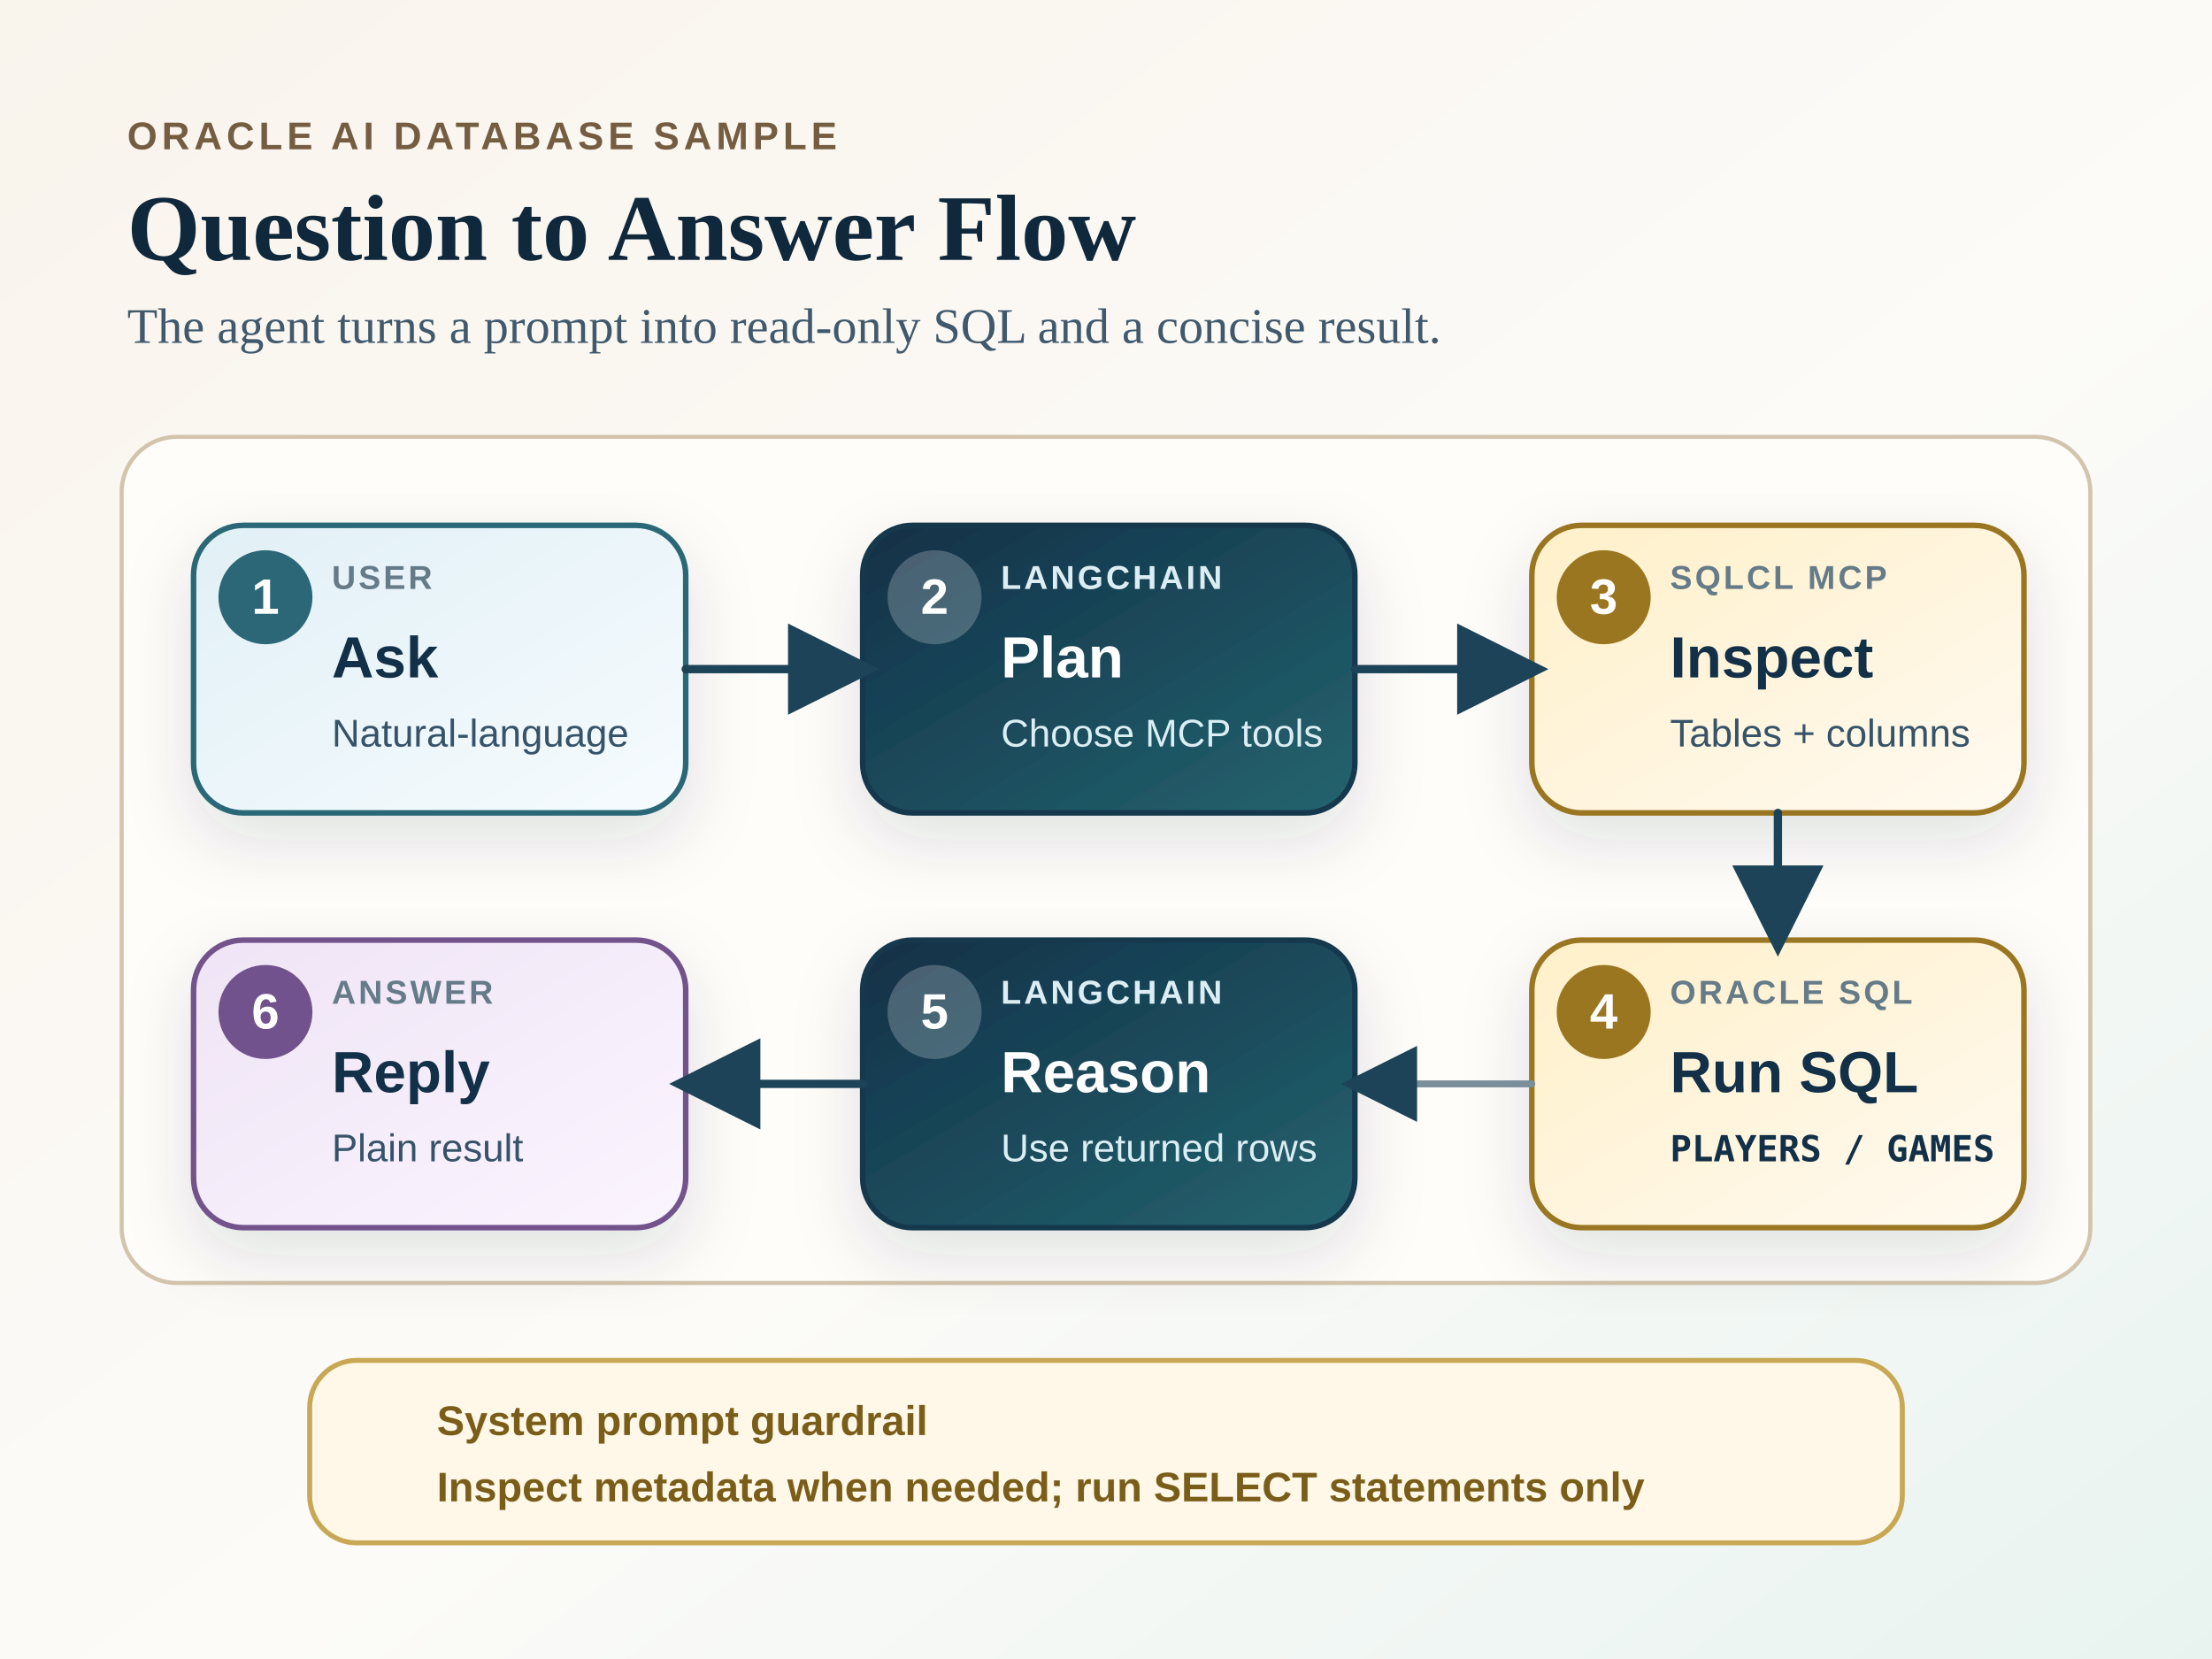
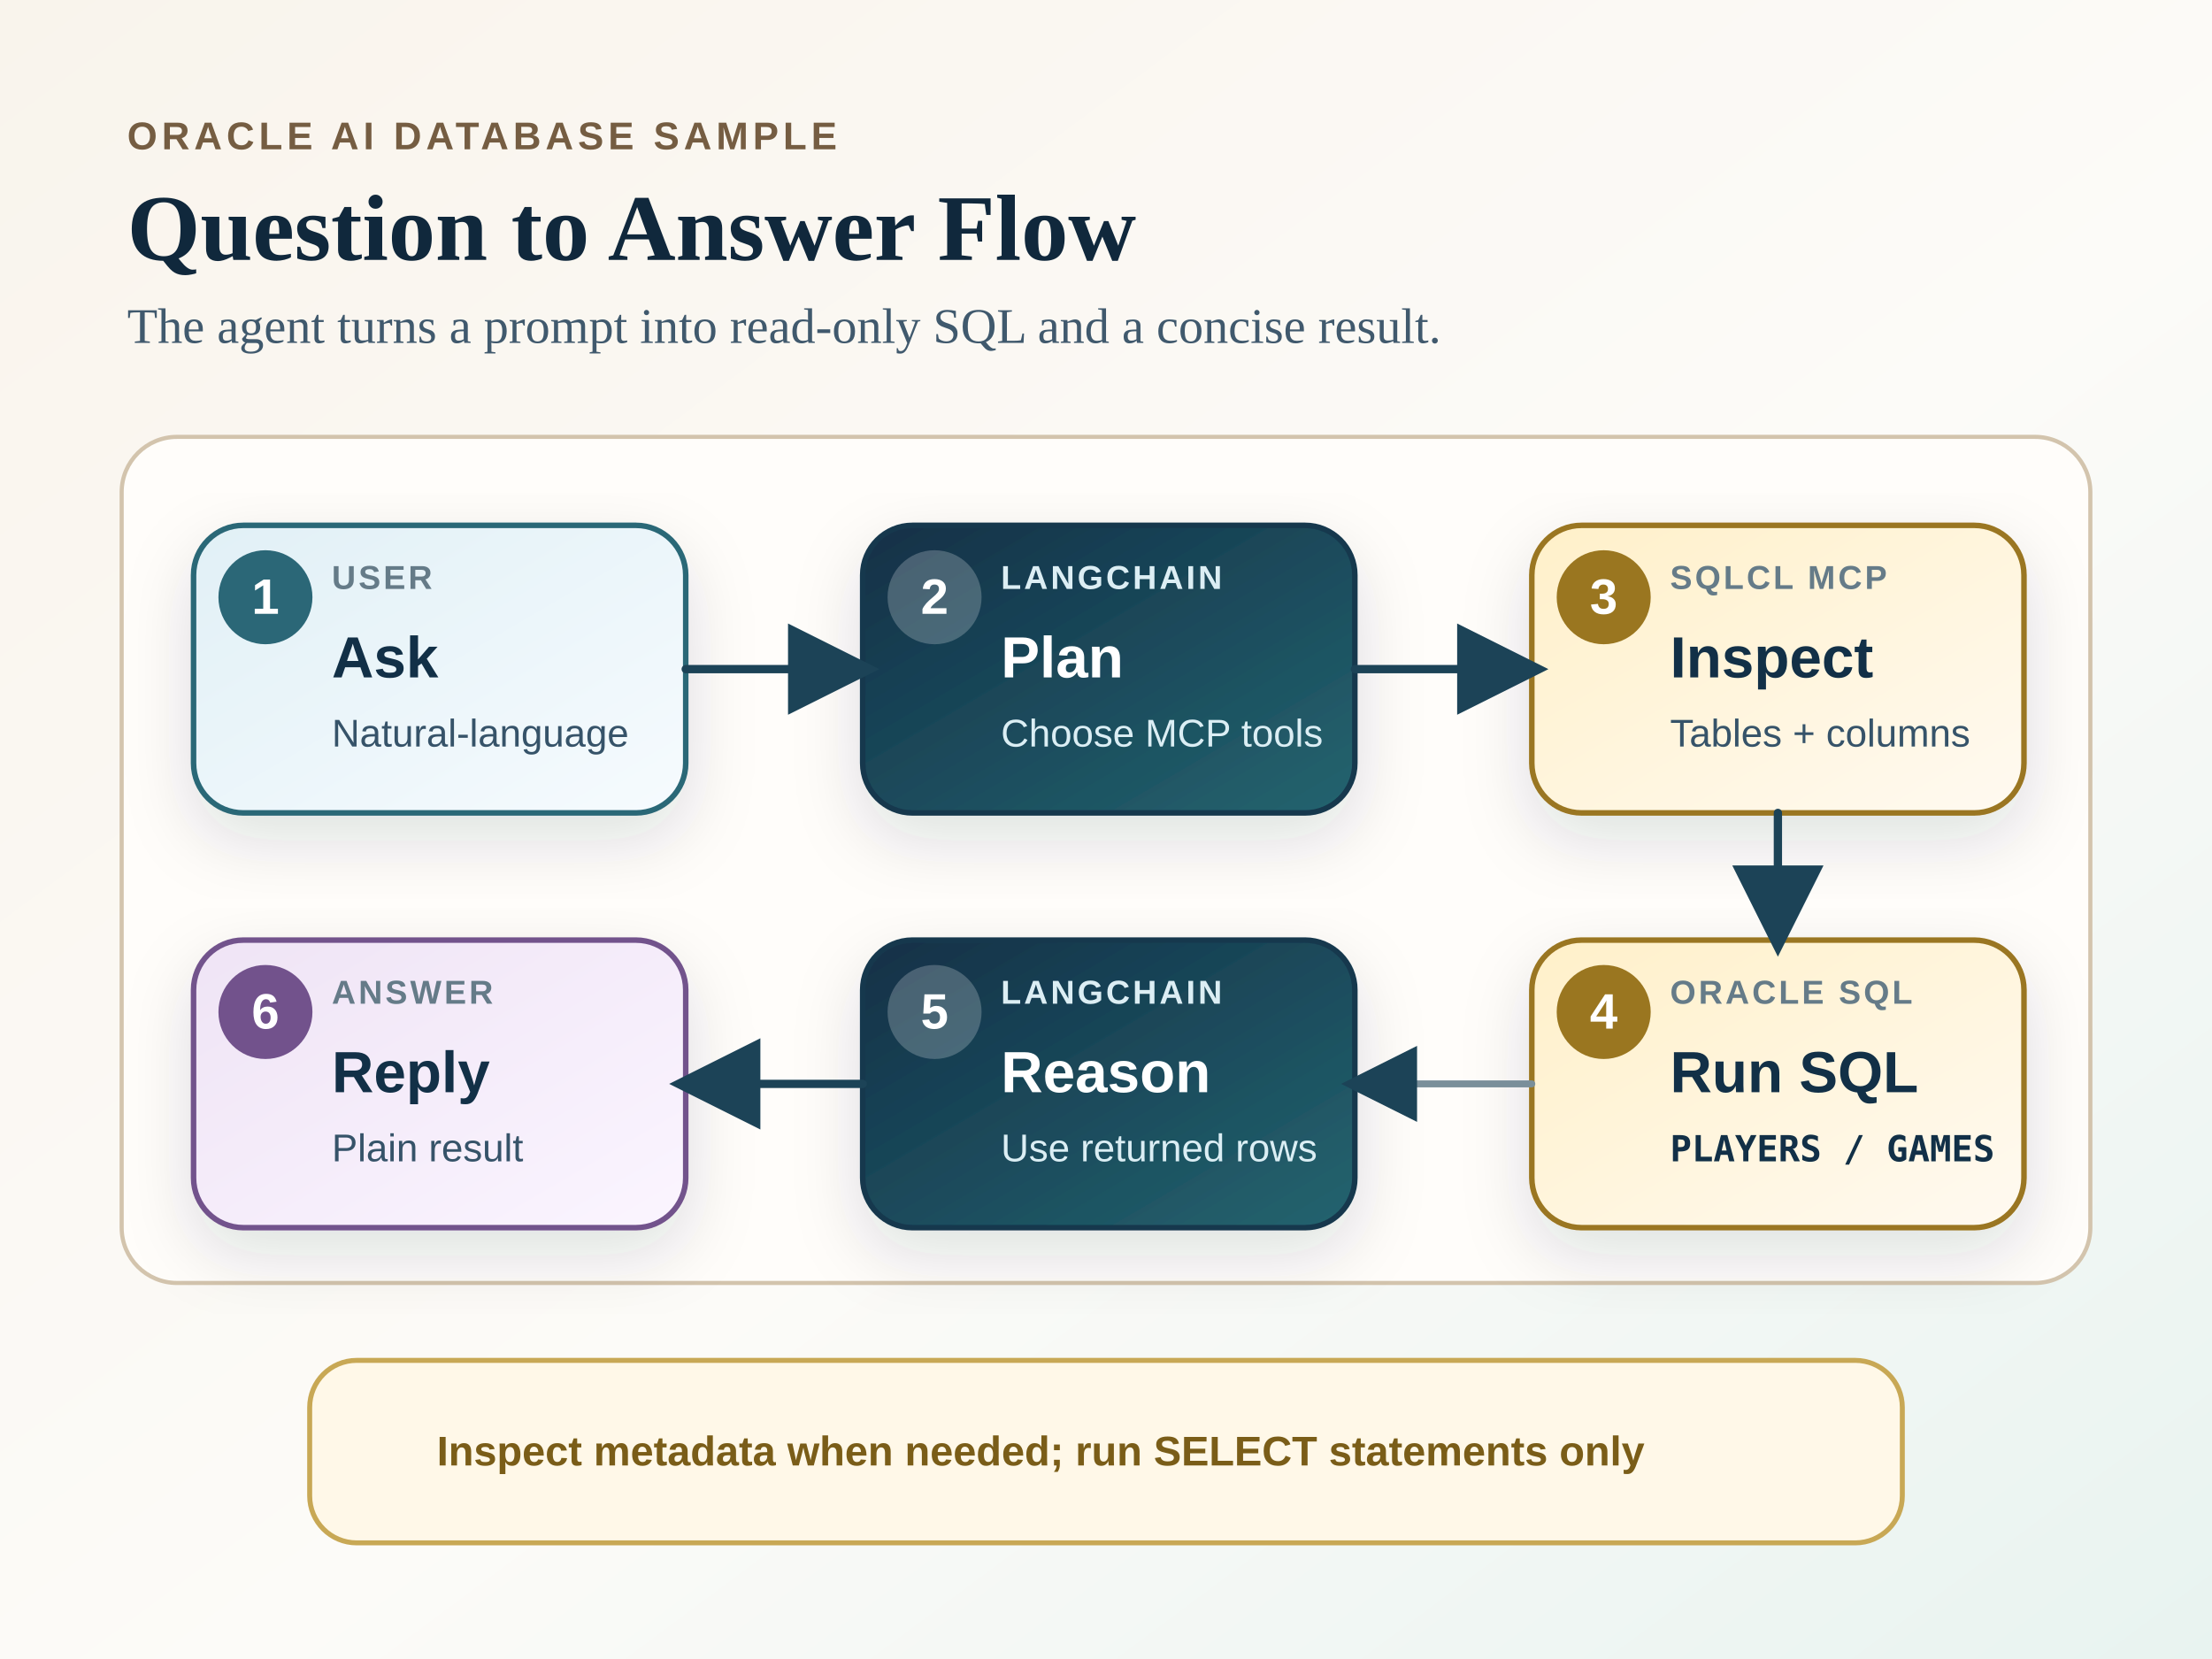
<svg xmlns="http://www.w3.org/2000/svg" width="800" height="600" viewBox="0 0 800 600" role="img" aria-labelledby="title desc">
  <defs>
    <linearGradient id="bg" x1="0%" y1="0%" x2="100%" y2="100%">
      <stop offset="0%" stop-color="#f9f4ec" />
      <stop offset="56%" stop-color="#fcfbf8" />
      <stop offset="100%" stop-color="#e8f3f0" />
    </linearGradient>
    <linearGradient id="prompt" x1="0%" y1="0%" x2="100%" y2="100%">
      <stop offset="0%" stop-color="#e1f0f6" />
      <stop offset="100%" stop-color="#f6fbfe" />
    </linearGradient>
    <linearGradient id="agent" x1="0%" y1="0%" x2="100%" y2="100%">
      <stop offset="0%" stop-color="#123047" />
      <stop offset="100%" stop-color="#24646f" />
    </linearGradient>
    <linearGradient id="sql" x1="0%" y1="0%" x2="100%" y2="100%">
      <stop offset="0%" stop-color="#fff0c9" />
      <stop offset="100%" stop-color="#fffaf1" />
    </linearGradient>
    <linearGradient id="answer" x1="0%" y1="0%" x2="100%" y2="100%">
      <stop offset="0%" stop-color="#efe4f5" />
      <stop offset="100%" stop-color="#fbf5ff" />
    </linearGradient>
    <filter id="shadow" x="-20%" y="-20%" width="140%" height="150%">
      <feDropShadow dx="0" dy="9" stdDeviation="12" flood-color="#173247" flood-opacity="0.13" />
    </filter>
    <marker id="arrow" markerWidth="11" markerHeight="11" refX="9" refY="5.5" orient="auto">
      <path d="M0 0L11 5.5L0 11Z" fill="#1c4357" />
    </marker>
    <style>
      .frame { fill: url(#bg); }
      .title { font: 700 34px Georgia, "Times New Roman", serif; fill: #10283c; }
      .subtitle { font: 400 18px Georgia, "Times New Roman", serif; fill: #40596d; }
      .eyebrow { font: 700 14px Arial, sans-serif; letter-spacing: 1.6px; fill: #755d42; }
      .lane { fill: #fffdfa; stroke: #d3c4ad; stroke-width: 1.5; rx: 20; ry: 20; }
      .step-blue { fill: url(#prompt); stroke: #2b6777; stroke-width: 2; rx: 18; ry: 18; filter: url(#shadow); }
      .step-agent { fill: url(#agent); stroke: #16384e; stroke-width: 2; rx: 18; ry: 18; filter: url(#shadow); }
      .step-sql { fill: url(#sql); stroke: #9a7620; stroke-width: 2; rx: 18; ry: 18; filter: url(#shadow); }
      .step-answer { fill: url(#answer); stroke: #72528c; stroke-width: 2; rx: 18; ry: 18; filter: url(#shadow); }
      .num { font: 700 18px Arial, sans-serif; fill: #ffffff; }
      .num-dark { font: 700 18px Arial, sans-serif; fill: #123047; }
      .label { font: 700 12px Arial, sans-serif; letter-spacing: 1px; fill: #657b88; }
      .label-light { font: 700 12px Arial, sans-serif; letter-spacing: 1px; fill: #dceef4; }
      .step-title { font: 700 21px Arial, sans-serif; fill: #123047; }
      .step-title-light { font: 700 21px Arial, sans-serif; fill: #ffffff; }
      .body { font: 500 14px Arial, sans-serif; fill: #365369; }
      .body-light { font: 500 14px Arial, sans-serif; fill: #dbeef4; }
      .code { font: 700 13px "SFMono-Regular", Consolas, monospace; fill: #123047; }
      .guard { font: 700 15px Arial, sans-serif; fill: #7a5d18; }
      .line { stroke: #1c4357; stroke-width: 3; fill: none; stroke-linecap: round; stroke-linejoin: round; marker-end: url(#arrow); }
      .thin { stroke: #7a8f9a; stroke-width: 2.5; fill: none; stroke-linecap: round; stroke-linejoin: round; marker-end: url(#arrow); }
      .circle-blue { fill: #2b6777; }
      .circle-dark { fill: #123047; }
      .circle-gold { fill: #9a7620; }
      .circle-violet { fill: #72528c; }
    </style>
  </defs>
  <rect class="frame" width="800" height="600" />
  <text x="46" y="54" class="eyebrow">ORACLE AI DATABASE SAMPLE</text>
  <text x="46" y="94" class="title">Question to Answer Flow</text>
  <text x="46" y="124" class="subtitle">The agent turns a prompt into read-only SQL and a concise result.</text>
  <rect x="44" y="158" width="712" height="306" class="lane" />
  <rect x="70" y="190" width="178" height="104" class="step-blue" />
  <circle cx="96" cy="216" r="17" class="circle-blue" />
  <text x="91" y="222" class="num">1</text>
  <text x="120" y="213" class="label">USER</text>
  <text x="120" y="245" class="step-title">Ask</text>
  <text x="120" y="270" class="body">Natural-language</text>
  <rect x="312" y="190" width="178" height="104" class="step-agent" />
  <circle cx="338" cy="216" r="17" fill="#ffffff" opacity="0.22" />
  <text x="333" y="222" class="num">2</text>
  <text x="362" y="213" class="label-light">LANGCHAIN</text>
  <text x="362" y="245" class="step-title-light">Plan</text>
  <text x="362" y="270" class="body-light">Choose MCP tools</text>
  <rect x="554" y="190" width="178" height="104" class="step-sql" />
  <circle cx="580" cy="216" r="17" class="circle-gold" />
  <text x="575" y="222" class="num">3</text>
  <text x="604" y="213" class="label">SQLCL MCP</text>
  <text x="604" y="245" class="step-title">Inspect</text>
  <text x="604" y="270" class="body">Tables + columns</text>
  <rect x="554" y="340" width="178" height="104" class="step-sql" />
  <circle cx="580" cy="366" r="17" class="circle-gold" />
  <text x="575" y="372" class="num">4</text>
  <text x="604" y="363" class="label">ORACLE SQL</text>
  <text x="604" y="395" class="step-title">Run SQL</text>
  <text x="604" y="420" class="code">PLAYERS / GAMES</text>
  <rect x="312" y="340" width="178" height="104" class="step-agent" />
  <circle cx="338" cy="366" r="17" fill="#ffffff" opacity="0.22" />
  <text x="333" y="372" class="num">5</text>
  <text x="362" y="363" class="label-light">LANGCHAIN</text>
  <text x="362" y="395" class="step-title-light">Reason</text>
  <text x="362" y="420" class="body-light">Use returned rows</text>
  <rect x="70" y="340" width="178" height="104" class="step-answer" />
  <circle cx="96" cy="366" r="17" class="circle-violet" />
  <text x="91" y="372" class="num">6</text>
  <text x="120" y="363" class="label">ANSWER</text>
  <text x="120" y="395" class="step-title">Reply</text>
  <text x="120" y="420" class="body">Plain result</text>
  <path d="M248 242H312" class="line" />
  <path d="M490 242H554" class="line" />
  <path d="M643 294V340" class="line" />
  <path d="M554 392H490" class="thin" />
  <path d="M312 392H248" class="line" />
  <rect x="112" y="492" width="576" height="66" fill="#fff8e8" stroke="#c8a855" stroke-width="1.8" rx="17" ry="17" />
-   <text x="158" y="519" class="guard">System prompt guardrail</text>
-   <text x="158" y="543" class="guard">Inspect metadata when needed; run SELECT statements only</text>
+   <text x="158" y="530" class="guard">Inspect metadata when needed; run SELECT statements only</text>
</svg>
